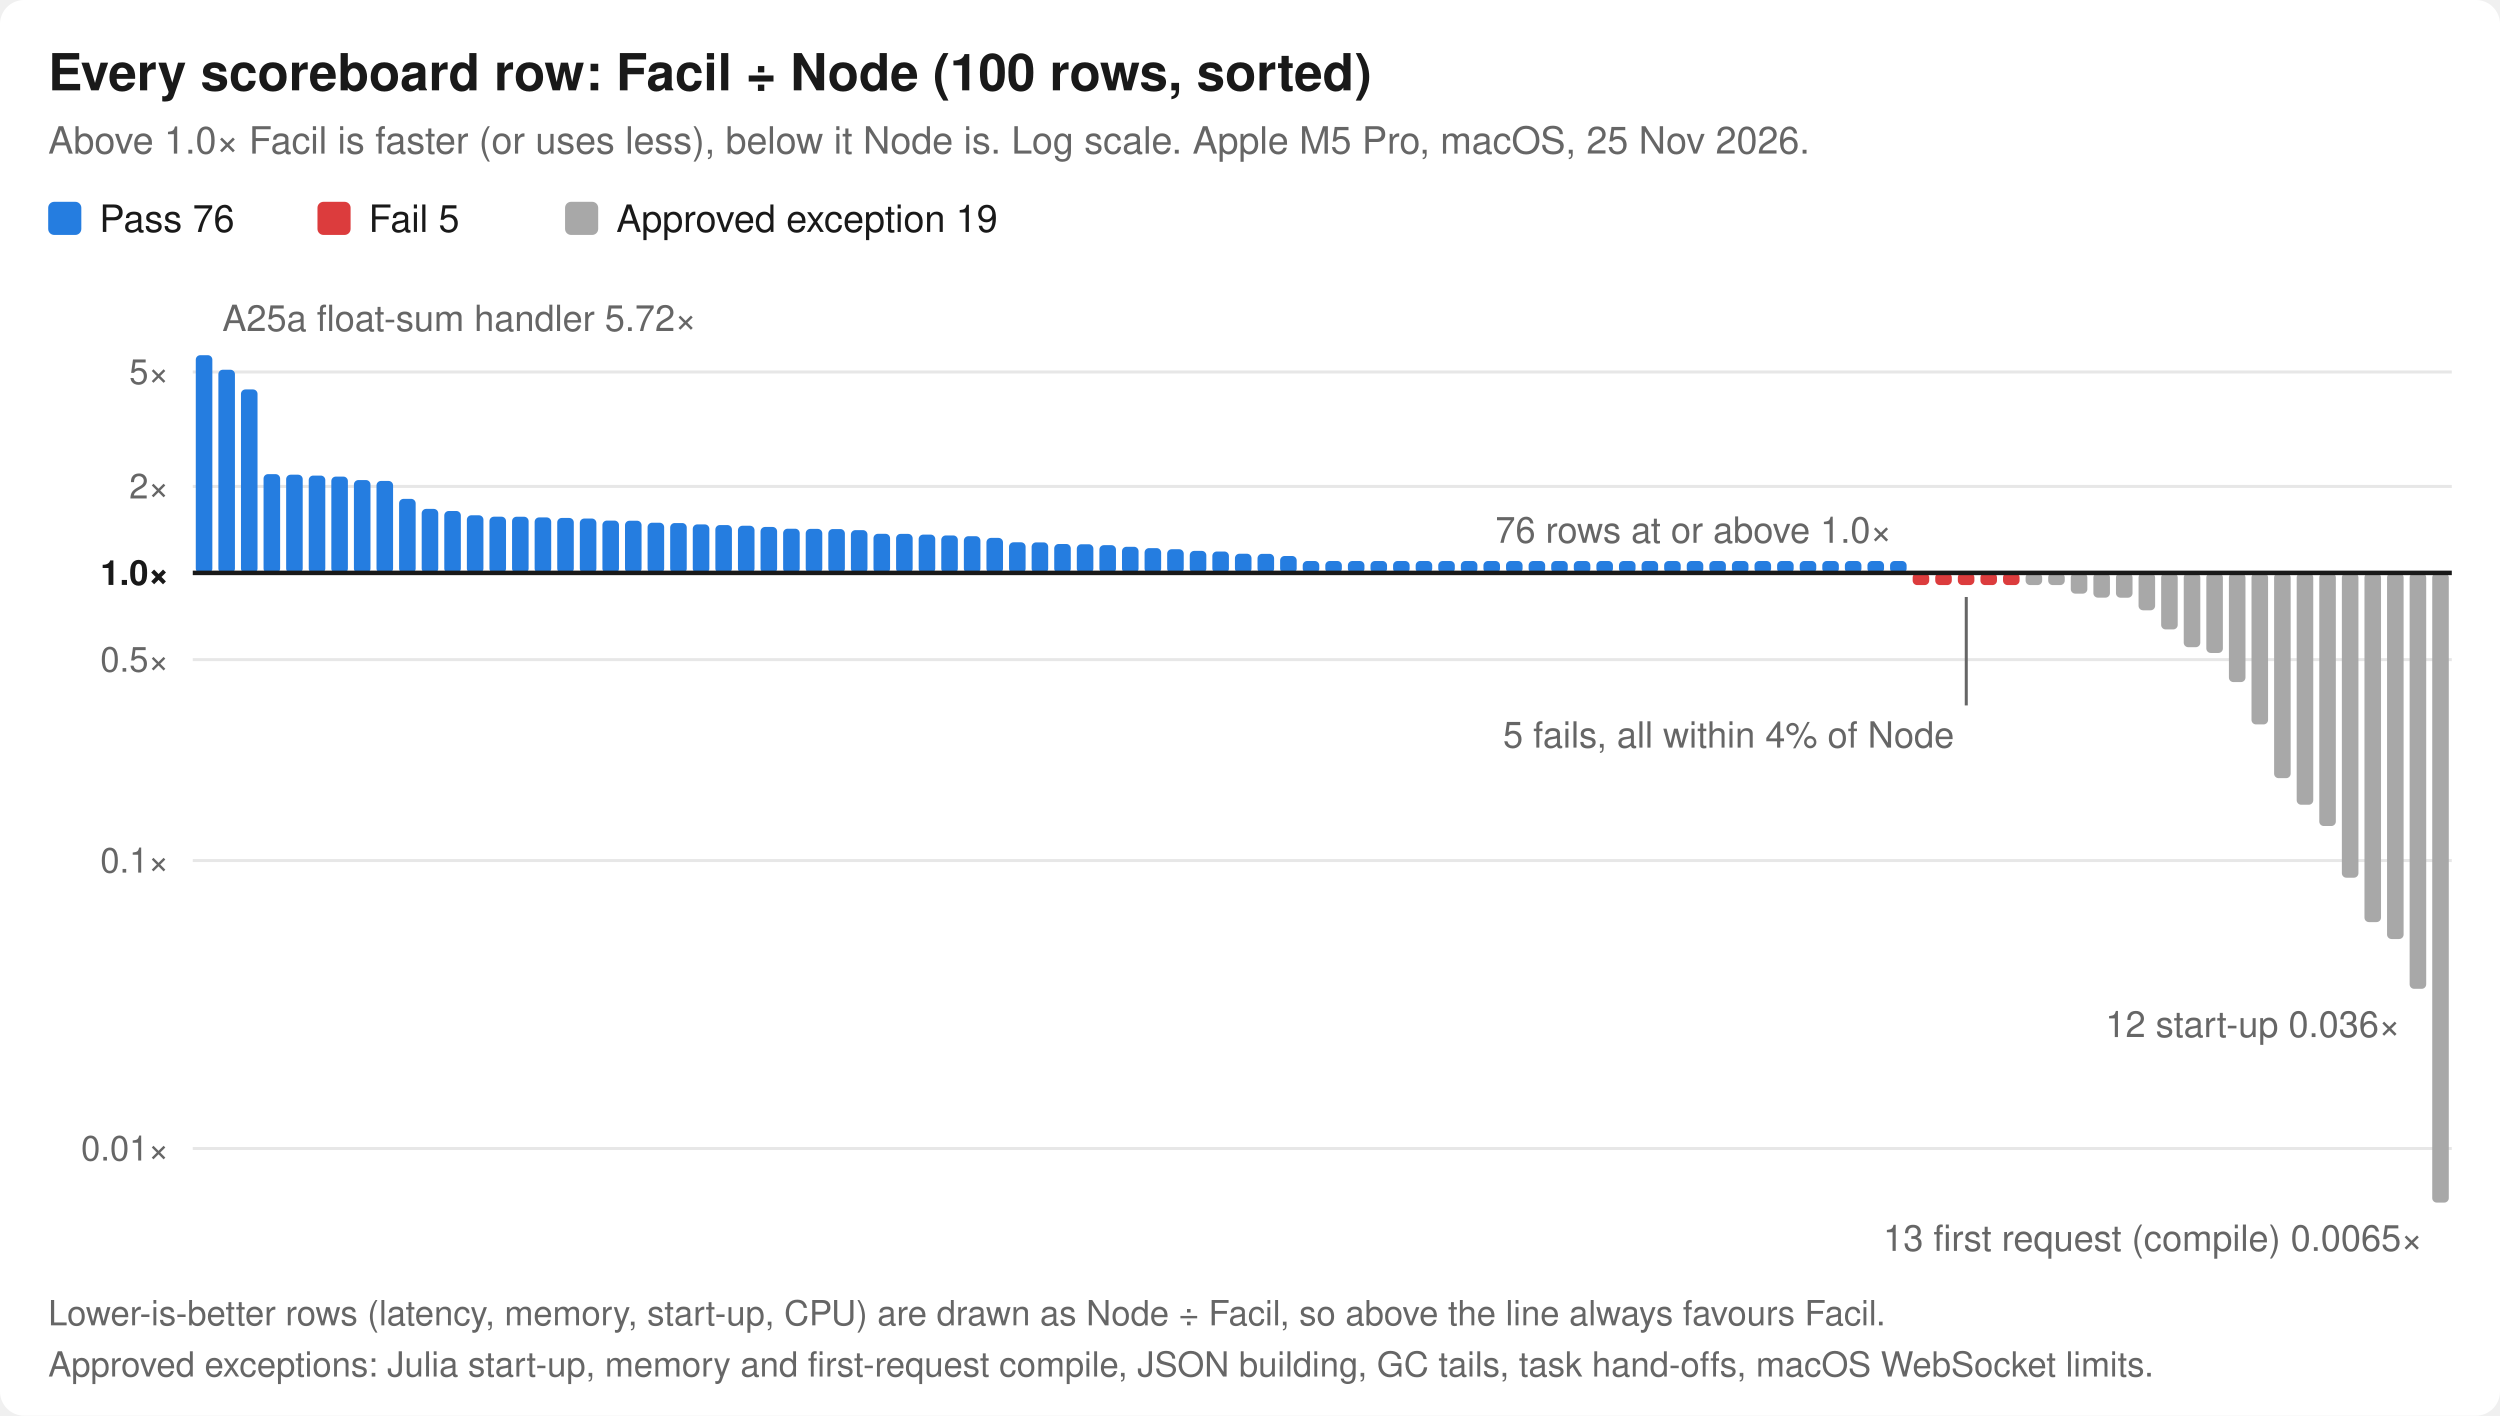
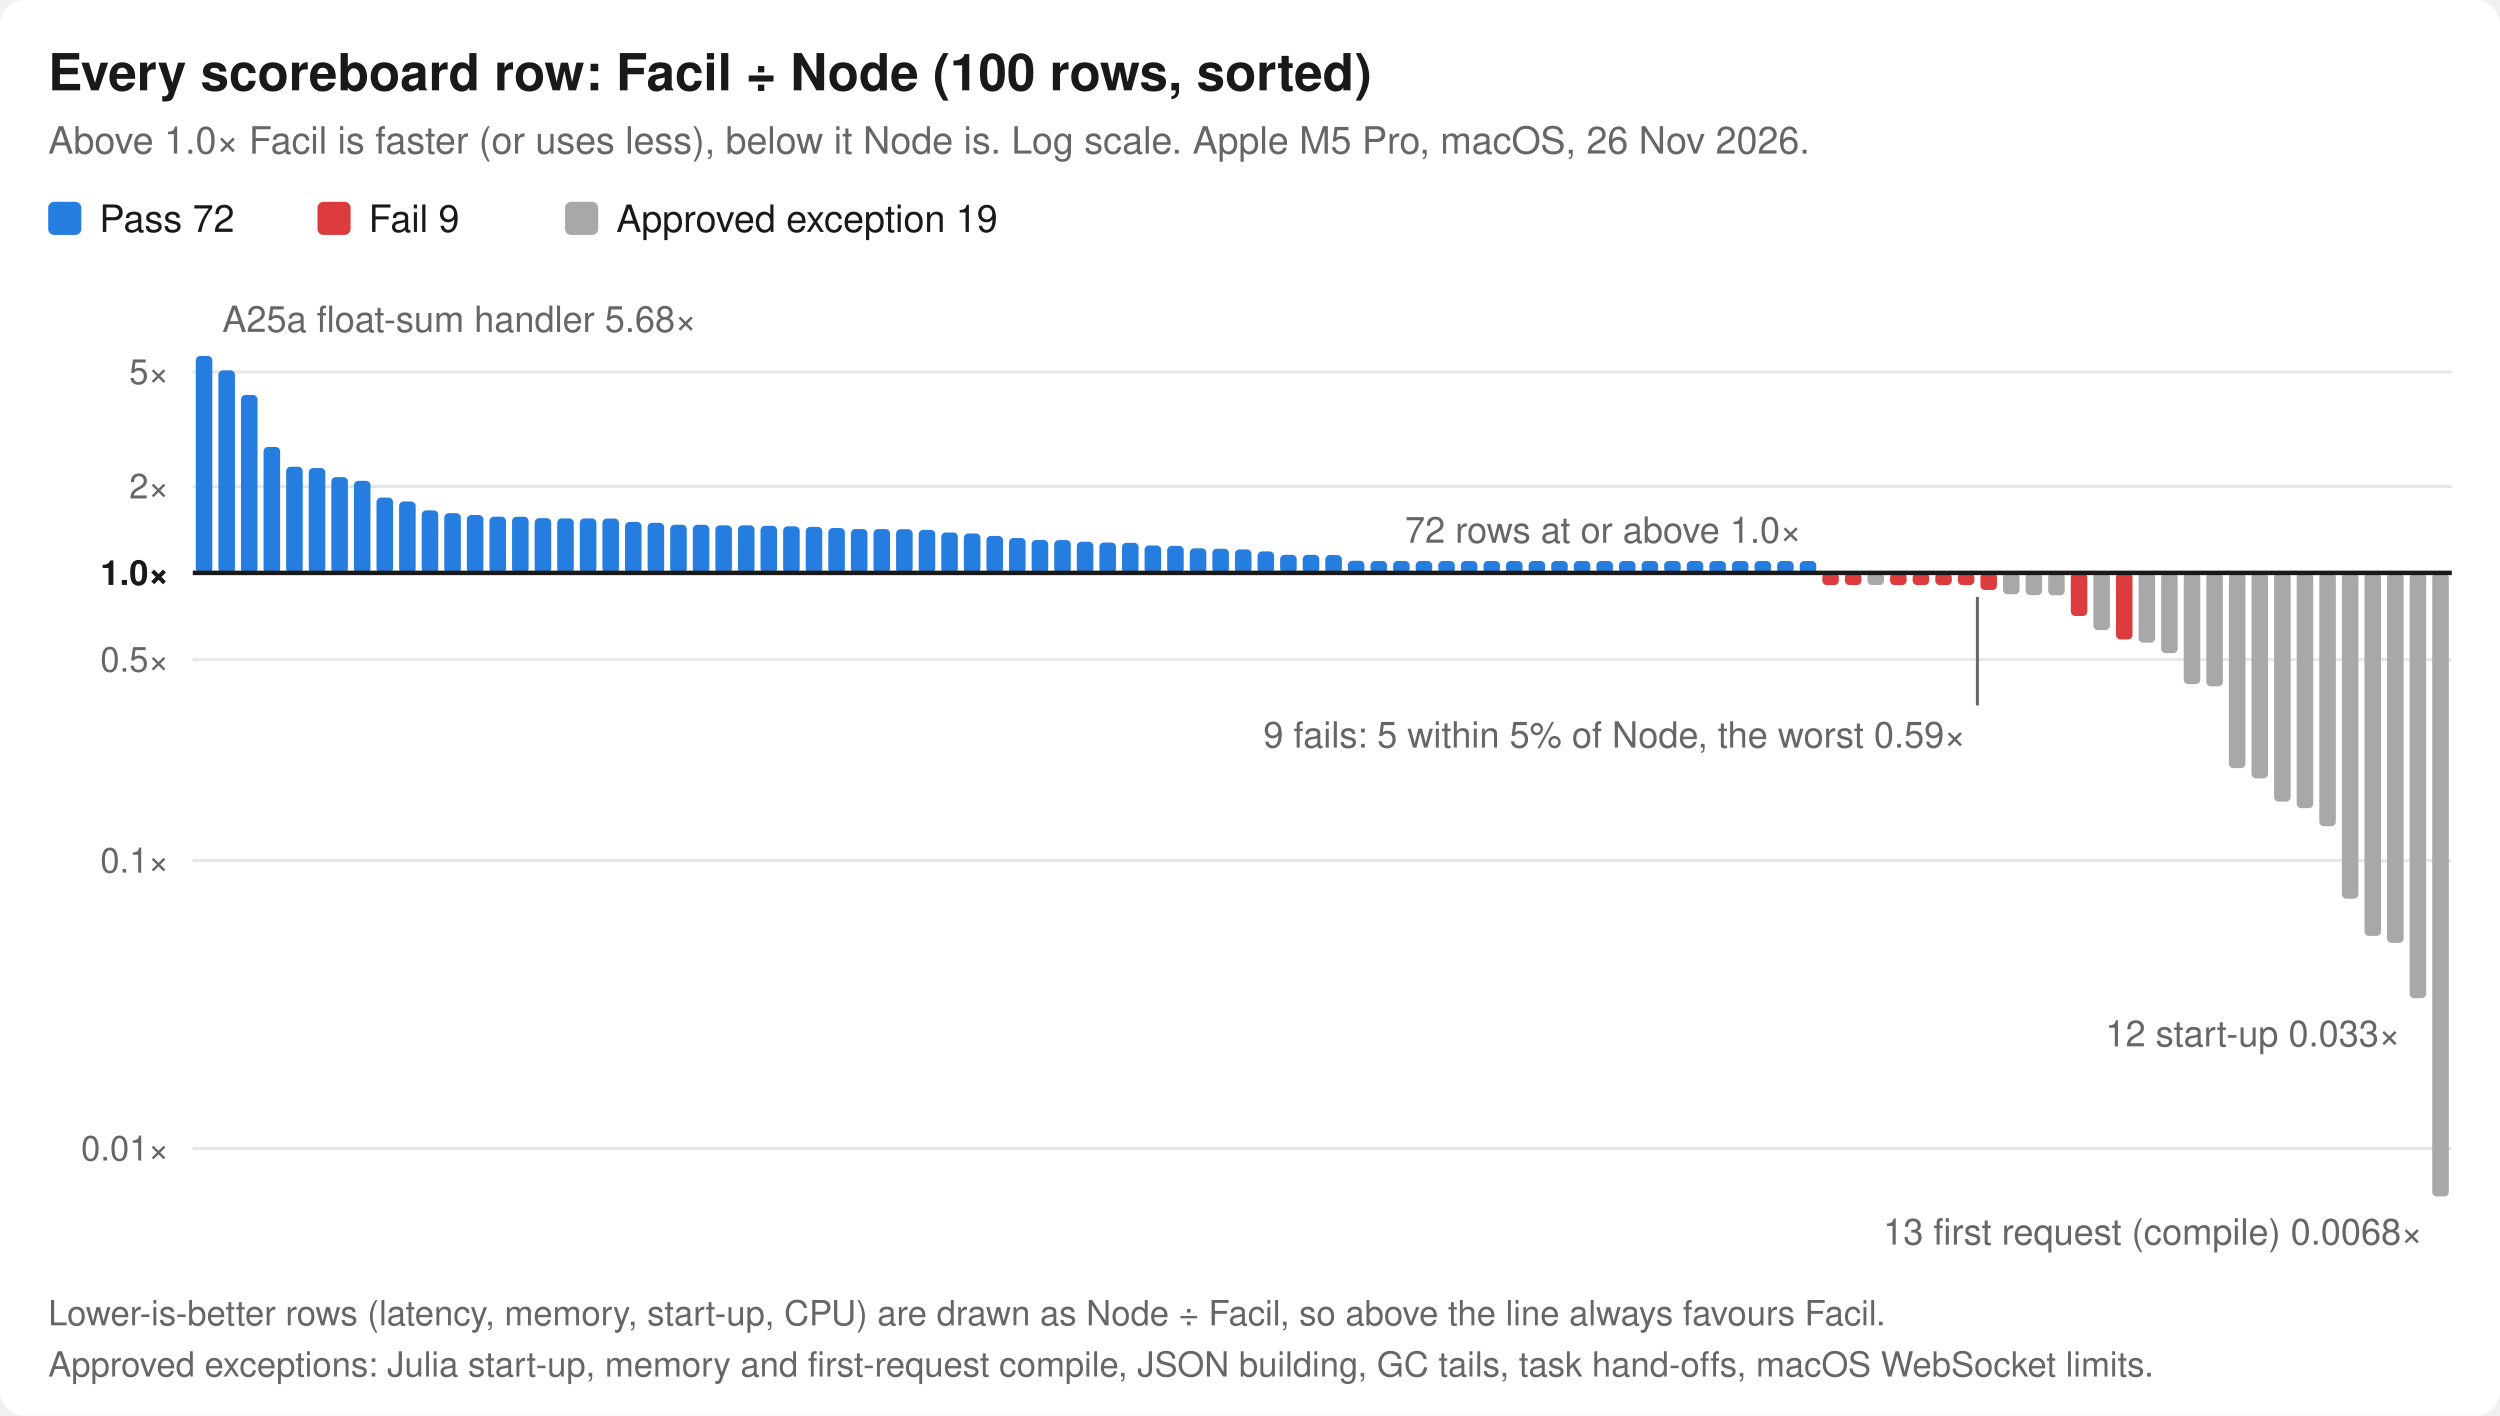
<svg xmlns="http://www.w3.org/2000/svg" width="830" height="470" viewBox="0 0 830 470" role="img" aria-labelledby="t d" font-family="system-ui, -apple-system, Segoe UI, Helvetica, Arial, sans-serif">
  <rect width="830" height="470" rx="8" fill="#ffffff" />
  <text x="16" y="30" font-size="17" font-weight="600" fill="#191919">Every scoreboard row: Facil ÷ Node (100 rows, sorted)</text>
-   <text x="16" y="51" font-size="12.5" fill="#666666">Above 1.0× Facil is faster (or uses less), below it Node is. Log scale. Apple M5 Pro, macOS, 25 Nov 2026.</text>
+   <text x="16" y="51" font-size="12.5" fill="#666666">Above 1.0× Facil is faster (or uses less), below it Node is. Log scale. Apple M5 Pro, macOS, 26 Nov 2026.</text>
  <rect x="16" y="67" width="11" height="11" rx="2" fill="#257de0" />
-   <text x="33" y="77" font-size="12.5" fill="#191919">Pass 76</text>
+   <text x="33" y="77" font-size="12.5" fill="#191919">Pass 72</text>
  <rect x="105.4" y="67" width="11" height="11" rx="2" fill="#dc3c3d" />
-   <text x="122.4" y="77" font-size="12.5" fill="#191919">Fail 5</text>
+   <text x="122.4" y="77" font-size="12.5" fill="#191919">Fail 9</text>
  <rect x="187.6" y="67" width="11" height="11" rx="2" fill="#a8a8a8" />
  <text x="204.6" y="77" font-size="12.5" fill="#191919">Approved exception 19</text>
  <line x1="64" y1="381.3" x2="814" y2="381.3" stroke="#e7e7e7" stroke-width="1" />
  <text x="56" y="385.3" font-size="11.5" text-anchor="end" fill="#666666">0.01×</text>
  <line x1="64" y1="285.7" x2="814" y2="285.7" stroke="#e7e7e7" stroke-width="1" />
  <text x="56" y="289.7" font-size="11.5" text-anchor="end" fill="#666666">0.1×</text>
  <line x1="64" y1="219.0" x2="814" y2="219.0" stroke="#e7e7e7" stroke-width="1" />
  <text x="56" y="223.0" font-size="11.5" text-anchor="end" fill="#666666">0.5×</text>
  <line x1="64" y1="161.5" x2="814" y2="161.5" stroke="#e7e7e7" stroke-width="1" />
  <text x="56" y="165.5" font-size="11.5" text-anchor="end" fill="#666666">2×</text>
  <line x1="64" y1="123.5" x2="814" y2="123.5" stroke="#e7e7e7" stroke-width="1" />
  <text x="56" y="127.5" font-size="11.5" text-anchor="end" fill="#666666">5×</text>
  <g>
-     <rect x="65.00" y="117.92" width="5.50" height="72.33" rx="1.5" fill="#257de0" />
-   </g>
-   <g>
-     <rect x="72.50" y="122.75" width="5.50" height="67.50" rx="1.5" fill="#257de0" />
-   </g>
-   <g>
-     <rect x="80.00" y="129.29" width="5.50" height="60.96" rx="1.5" fill="#257de0" />
-   </g>
-   <g>
-     <rect x="87.50" y="157.41" width="5.50" height="32.83" rx="1.5" fill="#257de0" />
-   </g>
-   <g>
-     <rect x="95.00" y="157.60" width="5.50" height="32.65" rx="1.5" fill="#257de0" />
-   </g>
-   <g>
-     <rect x="102.50" y="157.89" width="5.50" height="32.36" rx="1.5" fill="#257de0" />
-   </g>
-   <g>
-     <rect x="110.00" y="158.23" width="5.50" height="32.02" rx="1.5" fill="#257de0" />
-   </g>
-   <g>
-     <rect x="117.50" y="159.38" width="5.50" height="30.87" rx="1.5" fill="#257de0" />
-   </g>
-   <g>
-     <rect x="125.00" y="159.67" width="5.50" height="30.57" rx="1.5" fill="#257de0" />
-   </g>
-   <g>
-     <rect x="132.50" y="165.62" width="5.50" height="24.63" rx="1.5" fill="#257de0" />
-   </g>
-   <g>
-     <rect x="140.00" y="168.95" width="5.50" height="21.29" rx="1.5" fill="#257de0" />
-   </g>
-   <g>
-     <rect x="147.50" y="169.65" width="5.50" height="20.59" rx="1.5" fill="#257de0" />
-   </g>
-   <g>
-     <rect x="155.00" y="171.07" width="5.50" height="19.18" rx="1.5" fill="#257de0" />
+     <rect x="65.00" y="118.18" width="5.50" height="72.07" rx="1.5" fill="#257de0" />
+   </g>
+   <g>
+     <rect x="72.50" y="122.96" width="5.50" height="67.29" rx="1.5" fill="#257de0" />
+   </g>
+   <g>
+     <rect x="80.00" y="131.12" width="5.50" height="59.12" rx="1.5" fill="#257de0" />
+   </g>
+   <g>
+     <rect x="87.50" y="148.38" width="5.50" height="41.87" rx="1.5" fill="#257de0" />
+   </g>
+   <g>
+     <rect x="95.00" y="154.95" width="5.50" height="35.30" rx="1.5" fill="#257de0" />
+   </g>
+   <g>
+     <rect x="102.50" y="155.38" width="5.50" height="34.87" rx="1.5" fill="#257de0" />
+   </g>
+   <g>
+     <rect x="110.00" y="158.40" width="5.50" height="31.84" rx="1.5" fill="#257de0" />
+   </g>
+   <g>
+     <rect x="117.50" y="159.63" width="5.50" height="30.61" rx="1.5" fill="#257de0" />
+   </g>
+   <g>
+     <rect x="125.00" y="165.20" width="5.50" height="25.04" rx="1.5" fill="#257de0" />
+   </g>
+   <g>
+     <rect x="132.50" y="166.49" width="5.50" height="23.75" rx="1.5" fill="#257de0" />
+   </g>
+   <g>
+     <rect x="140.00" y="169.45" width="5.50" height="20.80" rx="1.5" fill="#257de0" />
+   </g>
+   <g>
+     <rect x="147.50" y="170.37" width="5.50" height="19.88" rx="1.5" fill="#257de0" />
+   </g>
+   <g>
+     <rect x="155.00" y="170.99" width="5.50" height="19.26" rx="1.5" fill="#257de0" />
  </g>
  <g>
    <rect x="162.50" y="171.54" width="5.50" height="18.71" rx="1.5" fill="#257de0" />
  </g>
  <g>
    <rect x="170.00" y="171.56" width="5.50" height="18.68" rx="1.5" fill="#257de0" />
  </g>
  <g>
-     <rect x="177.50" y="171.78" width="5.50" height="18.47" rx="1.5" fill="#257de0" />
-   </g>
-   <g>
-     <rect x="185.00" y="171.96" width="5.50" height="18.28" rx="1.5" fill="#257de0" />
-   </g>
-   <g>
-     <rect x="192.50" y="172.15" width="5.50" height="18.10" rx="1.5" fill="#257de0" />
-   </g>
-   <g>
-     <rect x="200.00" y="172.83" width="5.50" height="17.42" rx="1.5" fill="#257de0" />
-   </g>
-   <g>
-     <rect x="207.50" y="172.88" width="5.50" height="17.37" rx="1.5" fill="#257de0" />
-   </g>
-   <g>
-     <rect x="215.00" y="173.54" width="5.50" height="16.71" rx="1.5" fill="#257de0" />
-   </g>
-   <g>
-     <rect x="222.50" y="173.65" width="5.50" height="16.60" rx="1.5" fill="#257de0" />
-   </g>
-   <g>
-     <rect x="230.00" y="174.10" width="5.50" height="16.15" rx="1.5" fill="#257de0" />
-   </g>
-   <g>
-     <rect x="237.50" y="174.32" width="5.50" height="15.92" rx="1.5" fill="#257de0" />
-   </g>
-   <g>
-     <rect x="245.00" y="174.55" width="5.50" height="15.70" rx="1.5" fill="#257de0" />
-   </g>
-   <g>
-     <rect x="252.50" y="174.95" width="5.50" height="15.30" rx="1.5" fill="#257de0" />
-   </g>
-   <g>
-     <rect x="260.00" y="175.53" width="5.50" height="14.72" rx="1.5" fill="#257de0" />
-   </g>
-   <g>
-     <rect x="267.50" y="175.59" width="5.50" height="14.66" rx="1.5" fill="#257de0" />
-   </g>
-   <g>
-     <rect x="275.00" y="175.64" width="5.50" height="14.60" rx="1.5" fill="#257de0" />
-   </g>
-   <g>
-     <rect x="282.50" y="176.00" width="5.50" height="14.25" rx="1.5" fill="#257de0" />
-   </g>
-   <g>
-     <rect x="290.00" y="177.22" width="5.50" height="13.03" rx="1.5" fill="#257de0" />
-   </g>
-   <g>
-     <rect x="297.50" y="177.25" width="5.50" height="13.00" rx="1.5" fill="#257de0" />
-   </g>
-   <g>
-     <rect x="305.00" y="177.49" width="5.50" height="12.75" rx="1.5" fill="#257de0" />
-   </g>
-   <g>
-     <rect x="312.50" y="177.77" width="5.50" height="12.48" rx="1.5" fill="#257de0" />
-   </g>
-   <g>
-     <rect x="320.00" y="178.02" width="5.50" height="12.23" rx="1.5" fill="#257de0" />
-   </g>
-   <g>
-     <rect x="327.50" y="178.58" width="5.50" height="11.67" rx="1.5" fill="#257de0" />
-   </g>
-   <g>
-     <rect x="335.00" y="180.04" width="5.50" height="10.21" rx="1.5" fill="#257de0" />
-   </g>
-   <g>
-     <rect x="342.50" y="180.07" width="5.50" height="10.17" rx="1.5" fill="#257de0" />
-   </g>
-   <g>
-     <rect x="350.00" y="180.60" width="5.50" height="9.65" rx="1.5" fill="#257de0" />
-   </g>
-   <g>
-     <rect x="357.50" y="180.69" width="5.50" height="9.55" rx="1.5" fill="#257de0" />
-   </g>
-   <g>
-     <rect x="365.00" y="180.99" width="5.50" height="9.26" rx="1.5" fill="#257de0" />
-   </g>
-   <g>
-     <rect x="372.50" y="181.53" width="5.50" height="8.72" rx="1.5" fill="#257de0" />
-   </g>
-   <g>
-     <rect x="380.00" y="181.97" width="5.50" height="8.28" rx="1.5" fill="#257de0" />
-   </g>
-   <g>
-     <rect x="387.50" y="182.34" width="5.50" height="7.91" rx="1.5" fill="#257de0" />
-   </g>
-   <g>
-     <rect x="395.00" y="182.89" width="5.50" height="7.35" rx="1.5" fill="#257de0" />
-   </g>
-   <g>
-     <rect x="402.50" y="183.10" width="5.50" height="7.15" rx="1.5" fill="#257de0" />
-   </g>
-   <g>
-     <rect x="410.00" y="183.84" width="5.50" height="6.41" rx="1.5" fill="#257de0" />
-   </g>
-   <g>
-     <rect x="417.50" y="183.88" width="5.50" height="6.37" rx="1.5" fill="#257de0" />
-   </g>
-   <g>
-     <rect x="425.00" y="184.59" width="5.50" height="5.65" rx="1.5" fill="#257de0" />
-   </g>
-   <g>
-     <rect x="432.50" y="186.25" width="5.50" height="4.00" rx="1.5" fill="#257de0" />
-   </g>
-   <g>
-     <rect x="440.00" y="186.25" width="5.50" height="4.00" rx="1.5" fill="#257de0" />
-   </g>
-   <g>
-     <rect x="447.50" y="186.25" width="5.50" height="4.00" rx="1.5" fill="#257de0" />
+     <rect x="177.50" y="172.02" width="5.50" height="18.23" rx="1.5" fill="#257de0" />
+   </g>
+   <g>
+     <rect x="185.00" y="172.10" width="5.50" height="18.15" rx="1.5" fill="#257de0" />
+   </g>
+   <g>
+     <rect x="192.50" y="172.10" width="5.50" height="18.15" rx="1.5" fill="#257de0" />
+   </g>
+   <g>
+     <rect x="200.00" y="172.15" width="5.50" height="18.10" rx="1.5" fill="#257de0" />
+   </g>
+   <g>
+     <rect x="207.50" y="173.29" width="5.50" height="16.96" rx="1.5" fill="#257de0" />
+   </g>
+   <g>
+     <rect x="215.00" y="173.57" width="5.50" height="16.68" rx="1.5" fill="#257de0" />
+   </g>
+   <g>
+     <rect x="222.50" y="174.21" width="5.50" height="16.04" rx="1.5" fill="#257de0" />
+   </g>
+   <g>
+     <rect x="230.00" y="174.24" width="5.50" height="16.01" rx="1.5" fill="#257de0" />
+   </g>
+   <g>
+     <rect x="237.50" y="174.41" width="5.50" height="15.84" rx="1.5" fill="#257de0" />
+   </g>
+   <g>
+     <rect x="245.00" y="174.41" width="5.50" height="15.84" rx="1.5" fill="#257de0" />
+   </g>
+   <g>
+     <rect x="252.50" y="174.58" width="5.50" height="15.67" rx="1.5" fill="#257de0" />
+   </g>
+   <g>
+     <rect x="260.00" y="174.75" width="5.50" height="15.50" rx="1.5" fill="#257de0" />
+   </g>
+   <g>
+     <rect x="267.50" y="174.92" width="5.50" height="15.33" rx="1.5" fill="#257de0" />
+   </g>
+   <g>
+     <rect x="275.00" y="175.30" width="5.50" height="14.95" rx="1.5" fill="#257de0" />
+   </g>
+   <g>
+     <rect x="282.50" y="175.64" width="5.50" height="14.60" rx="1.5" fill="#257de0" />
+   </g>
+   <g>
+     <rect x="290.00" y="175.64" width="5.50" height="14.60" rx="1.5" fill="#257de0" />
+   </g>
+   <g>
+     <rect x="297.50" y="175.70" width="5.50" height="14.54" rx="1.5" fill="#257de0" />
+   </g>
+   <g>
+     <rect x="305.00" y="175.91" width="5.50" height="14.34" rx="1.5" fill="#257de0" />
+   </g>
+   <g>
+     <rect x="312.50" y="176.77" width="5.50" height="13.48" rx="1.5" fill="#257de0" />
+   </g>
+   <g>
+     <rect x="320.00" y="177.10" width="5.50" height="13.15" rx="1.5" fill="#257de0" />
+   </g>
+   <g>
+     <rect x="327.50" y="177.92" width="5.50" height="12.32" rx="1.5" fill="#257de0" />
+   </g>
+   <g>
+     <rect x="335.00" y="178.61" width="5.50" height="11.64" rx="1.5" fill="#257de0" />
+   </g>
+   <g>
+     <rect x="342.50" y="179.27" width="5.50" height="10.98" rx="1.5" fill="#257de0" />
+   </g>
+   <g>
+     <rect x="350.00" y="179.30" width="5.50" height="10.95" rx="1.5" fill="#257de0" />
+   </g>
+   <g>
+     <rect x="357.50" y="179.85" width="5.50" height="10.40" rx="1.5" fill="#257de0" />
+   </g>
+   <g>
+     <rect x="365.00" y="180.11" width="5.50" height="10.14" rx="1.5" fill="#257de0" />
+   </g>
+   <g>
+     <rect x="372.50" y="180.20" width="5.50" height="10.04" rx="1.5" fill="#257de0" />
+   </g>
+   <g>
+     <rect x="380.00" y="181.09" width="5.50" height="9.16" rx="1.5" fill="#257de0" />
+   </g>
+   <g>
+     <rect x="387.50" y="181.22" width="5.50" height="9.02" rx="1.5" fill="#257de0" />
+   </g>
+   <g>
+     <rect x="395.00" y="182.03" width="5.50" height="8.21" rx="1.5" fill="#257de0" />
+   </g>
+   <g>
+     <rect x="402.50" y="182.17" width="5.50" height="8.08" rx="1.5" fill="#257de0" />
+   </g>
+   <g>
+     <rect x="410.00" y="182.41" width="5.50" height="7.84" rx="1.5" fill="#257de0" />
+   </g>
+   <g>
+     <rect x="417.50" y="183.07" width="5.50" height="7.18" rx="1.5" fill="#257de0" />
+   </g>
+   <g>
+     <rect x="425.00" y="184.20" width="5.50" height="6.05" rx="1.5" fill="#257de0" />
+   </g>
+   <g>
+     <rect x="432.50" y="184.20" width="5.50" height="6.05" rx="1.5" fill="#257de0" />
+   </g>
+   <g>
+     <rect x="440.00" y="184.27" width="5.50" height="5.98" rx="1.5" fill="#257de0" />
+   </g>
+   <g>
+     <rect x="447.50" y="186.18" width="5.50" height="4.07" rx="1.5" fill="#257de0" />
  </g>
  <g>
    <rect x="455.00" y="186.25" width="5.50" height="4.00" rx="1.5" fill="#257de0" />
  </g>
  <g>
    <rect x="462.50" y="186.25" width="5.50" height="4.00" rx="1.5" fill="#257de0" />
  </g>
  <g>
    <rect x="470.00" y="186.25" width="5.50" height="4.00" rx="1.5" fill="#257de0" />
  </g>
  <g>
    <rect x="477.50" y="186.25" width="5.50" height="4.00" rx="1.5" fill="#257de0" />
  </g>
  <g>
    <rect x="485.00" y="186.25" width="5.50" height="4.00" rx="1.5" fill="#257de0" />
  </g>
  <g>
    <rect x="492.50" y="186.25" width="5.50" height="4.00" rx="1.5" fill="#257de0" />
  </g>
  <g>
    <rect x="500.00" y="186.25" width="5.50" height="4.00" rx="1.5" fill="#257de0" />
  </g>
  <g>
    <rect x="507.50" y="186.25" width="5.50" height="4.00" rx="1.5" fill="#257de0" />
  </g>
  <g>
    <rect x="515.00" y="186.25" width="5.50" height="4.00" rx="1.5" fill="#257de0" />
  </g>
  <g>
    <rect x="522.50" y="186.25" width="5.50" height="4.00" rx="1.5" fill="#257de0" />
  </g>
  <g>
    <rect x="530.00" y="186.25" width="5.50" height="4.00" rx="1.5" fill="#257de0" />
  </g>
  <g>
    <rect x="537.50" y="186.25" width="5.50" height="4.00" rx="1.5" fill="#257de0" />
  </g>
  <g>
    <rect x="545.00" y="186.25" width="5.50" height="4.00" rx="1.5" fill="#257de0" />
  </g>
  <g>
    <rect x="552.50" y="186.25" width="5.50" height="4.00" rx="1.5" fill="#257de0" />
  </g>
  <g>
    <rect x="560.00" y="186.25" width="5.50" height="4.00" rx="1.5" fill="#257de0" />
  </g>
  <g>
    <rect x="567.50" y="186.25" width="5.50" height="4.00" rx="1.5" fill="#257de0" />
  </g>
  <g>
    <rect x="575.00" y="186.25" width="5.50" height="4.00" rx="1.5" fill="#257de0" />
  </g>
  <g>
    <rect x="582.50" y="186.25" width="5.50" height="4.00" rx="1.5" fill="#257de0" />
  </g>
  <g>
    <rect x="590.00" y="186.25" width="5.50" height="4.00" rx="1.5" fill="#257de0" />
  </g>
  <g>
    <rect x="597.50" y="186.25" width="5.50" height="4.00" rx="1.5" fill="#257de0" />
  </g>
  <g>
-     <rect x="605.00" y="186.25" width="5.50" height="4.00" rx="1.5" fill="#257de0" />
-   </g>
-   <g>
-     <rect x="612.50" y="186.25" width="5.50" height="4.00" rx="1.5" fill="#257de0" />
-   </g>
-   <g>
-     <rect x="620.00" y="186.25" width="5.50" height="4.00" rx="1.5" fill="#257de0" />
-   </g>
-   <g>
-     <rect x="627.50" y="186.25" width="5.50" height="4.00" rx="1.5" fill="#257de0" />
+     <rect x="605.00" y="190.25" width="5.50" height="4.00" rx="1.5" fill="#dc3c3d" />
+   </g>
+   <g>
+     <rect x="612.50" y="190.25" width="5.50" height="4.00" rx="1.5" fill="#dc3c3d" />
+   </g>
+   <g>
+     <rect x="620.00" y="190.25" width="5.50" height="4.00" rx="1.5" fill="#a8a8a8" />
+   </g>
+   <g>
+     <rect x="627.50" y="190.25" width="5.50" height="4.00" rx="1.5" fill="#dc3c3d" />
  </g>
  <g>
    <rect x="635.00" y="190.25" width="5.50" height="4.00" rx="1.5" fill="#dc3c3d" />
  </g>
  <g>
    <rect x="642.50" y="190.25" width="5.50" height="4.00" rx="1.5" fill="#dc3c3d" />
  </g>
  <g>
    <rect x="650.00" y="190.25" width="5.50" height="4.00" rx="1.5" fill="#dc3c3d" />
  </g>
  <g>
-     <rect x="657.50" y="190.25" width="5.50" height="4.00" rx="1.5" fill="#dc3c3d" />
-   </g>
-   <g>
-     <rect x="665.00" y="190.25" width="5.50" height="4.00" rx="1.5" fill="#dc3c3d" />
-   </g>
-   <g>
-     <rect x="672.50" y="190.25" width="5.50" height="4.00" rx="1.5" fill="#a8a8a8" />
-   </g>
-   <g>
-     <rect x="680.00" y="190.25" width="5.50" height="4.00" rx="1.5" fill="#a8a8a8" />
-   </g>
-   <g>
-     <rect x="687.50" y="190.25" width="5.50" height="6.84" rx="1.5" fill="#a8a8a8" />
-   </g>
-   <g>
-     <rect x="695.00" y="190.25" width="5.50" height="8.17" rx="1.5" fill="#a8a8a8" />
-   </g>
-   <g>
-     <rect x="702.50" y="190.25" width="5.50" height="8.19" rx="1.5" fill="#a8a8a8" />
-   </g>
-   <g>
-     <rect x="710.00" y="190.25" width="5.50" height="12.37" rx="1.5" fill="#a8a8a8" />
-   </g>
-   <g>
-     <rect x="717.50" y="190.25" width="5.50" height="18.72" rx="1.5" fill="#a8a8a8" />
-   </g>
-   <g>
-     <rect x="725.00" y="190.25" width="5.50" height="24.62" rx="1.5" fill="#a8a8a8" />
-   </g>
-   <g>
-     <rect x="732.50" y="190.25" width="5.50" height="26.54" rx="1.5" fill="#a8a8a8" />
-   </g>
-   <g>
-     <rect x="740.00" y="190.25" width="5.50" height="36.20" rx="1.5" fill="#a8a8a8" />
-   </g>
-   <g>
-     <rect x="747.50" y="190.25" width="5.50" height="50.26" rx="1.5" fill="#a8a8a8" />
-   </g>
-   <g>
-     <rect x="755.00" y="190.25" width="5.50" height="68.10" rx="1.5" fill="#a8a8a8" />
-   </g>
-   <g>
-     <rect x="762.50" y="190.25" width="5.50" height="76.93" rx="1.5" fill="#a8a8a8" />
-   </g>
-   <g>
-     <rect x="770.00" y="190.25" width="5.50" height="83.99" rx="1.5" fill="#a8a8a8" />
-   </g>
-   <g>
-     <rect x="777.50" y="190.25" width="5.50" height="101.15" rx="1.5" fill="#a8a8a8" />
-   </g>
-   <g>
-     <rect x="785.00" y="190.25" width="5.50" height="115.89" rx="1.5" fill="#a8a8a8" />
-   </g>
-   <g>
-     <rect x="792.50" y="190.25" width="5.50" height="121.51" rx="1.5" fill="#a8a8a8" />
-   </g>
-   <g>
-     <rect x="800.00" y="190.25" width="5.50" height="138.04" rx="1.5" fill="#a8a8a8" />
-   </g>
-   <g>
-     <rect x="807.50" y="190.25" width="5.50" height="209.01" rx="1.5" fill="#a8a8a8" />
+     <rect x="657.50" y="190.25" width="5.50" height="5.63" rx="1.5" fill="#dc3c3d" />
+   </g>
+   <g>
+     <rect x="665.00" y="190.25" width="5.50" height="7.05" rx="1.5" fill="#a8a8a8" />
+   </g>
+   <g>
+     <rect x="672.50" y="190.25" width="5.50" height="7.33" rx="1.5" fill="#a8a8a8" />
+   </g>
+   <g>
+     <rect x="680.00" y="190.25" width="5.50" height="7.41" rx="1.5" fill="#a8a8a8" />
+   </g>
+   <g>
+     <rect x="687.50" y="190.25" width="5.50" height="14.26" rx="1.5" fill="#dc3c3d" />
+   </g>
+   <g>
+     <rect x="695.00" y="190.25" width="5.50" height="18.95" rx="1.5" fill="#a8a8a8" />
+   </g>
+   <g>
+     <rect x="702.50" y="190.25" width="5.50" height="22.05" rx="1.5" fill="#dc3c3d" />
+   </g>
+   <g>
+     <rect x="710.00" y="190.25" width="5.50" height="23.12" rx="1.5" fill="#a8a8a8" />
+   </g>
+   <g>
+     <rect x="717.50" y="190.25" width="5.50" height="26.58" rx="1.5" fill="#a8a8a8" />
+   </g>
+   <g>
+     <rect x="725.00" y="190.25" width="5.50" height="36.88" rx="1.5" fill="#a8a8a8" />
+   </g>
+   <g>
+     <rect x="732.50" y="190.25" width="5.50" height="37.61" rx="1.5" fill="#a8a8a8" />
+   </g>
+   <g>
+     <rect x="740.00" y="190.25" width="5.50" height="64.77" rx="1.5" fill="#a8a8a8" />
+   </g>
+   <g>
+     <rect x="747.50" y="190.25" width="5.50" height="68.17" rx="1.5" fill="#a8a8a8" />
+   </g>
+   <g>
+     <rect x="755.00" y="190.25" width="5.50" height="75.88" rx="1.5" fill="#a8a8a8" />
+   </g>
+   <g>
+     <rect x="762.50" y="190.25" width="5.50" height="78.08" rx="1.5" fill="#a8a8a8" />
+   </g>
+   <g>
+     <rect x="770.00" y="190.25" width="5.50" height="84.05" rx="1.5" fill="#a8a8a8" />
+   </g>
+   <g>
+     <rect x="777.50" y="190.25" width="5.50" height="108.10" rx="1.5" fill="#a8a8a8" />
+   </g>
+   <g>
+     <rect x="785.00" y="190.25" width="5.50" height="120.48" rx="1.5" fill="#a8a8a8" />
+   </g>
+   <g>
+     <rect x="792.50" y="190.25" width="5.50" height="122.81" rx="1.5" fill="#a8a8a8" />
+   </g>
+   <g>
+     <rect x="800.00" y="190.25" width="5.50" height="141.16" rx="1.5" fill="#a8a8a8" />
+   </g>
+   <g>
+     <rect x="807.50" y="190.25" width="5.50" height="206.96" rx="1.5" fill="#a8a8a8" />
  </g>
  <line x1="64" y1="190.2" x2="814" y2="190.2" stroke="#191919" stroke-width="1.5" />
  <text x="56" y="194.2" font-size="11.5" font-weight="600" text-anchor="end" fill="#191919">1.0×</text>
-   <text x="73.8" y="109.9" font-size="12" text-anchor="start" fill="#666666">A25a float-sum handler 5.72×</text>
-   <text x="804.2" y="415.3" font-size="12" text-anchor="end" fill="#666666">13 first request (compile) 0.0065×</text>
-   <text x="796.8" y="344.3" font-size="12" text-anchor="end" fill="#666666">12 start-up 0.036×</text>
-   <text x="628.0" y="180.2" font-size="12" text-anchor="end" fill="#666666">76 rows at or above 1.0×</text>
-   <line x1="652.8" y1="198.2" x2="652.8" y2="234.2" stroke="#666666" stroke-width="1" />
-   <text x="648.8" y="248.2" font-size="12" text-anchor="end" fill="#666666">5 fails, all within 4% of Node</text>
+   <text x="73.8" y="110.2" font-size="12" text-anchor="start" fill="#666666">A25a float-sum handler 5.68×</text>
+   <text x="804.2" y="413.2" font-size="12" text-anchor="end" fill="#666666">13 first request (compile) 0.0068×</text>
+   <text x="796.8" y="347.4" font-size="12" text-anchor="end" fill="#666666">12 start-up 0.033×</text>
+   <text x="598.0" y="180.2" font-size="12" text-anchor="end" fill="#666666">72 rows at or above 1.0×</text>
+   <line x1="656.5" y1="198.2" x2="656.5" y2="234.2" stroke="#666666" stroke-width="1" />
+   <text x="652.5" y="248.2" font-size="12" text-anchor="end" fill="#666666">9 fails: 5 within 5% of Node, the worst 0.59×</text>
  <text x="16" y="440" font-size="11.5" fill="#666666">Lower-is-better rows (latency, memory, start-up, CPU) are drawn as Node ÷ Facil, so above the line always favours Facil.</text>
  <text x="16" y="457" font-size="11.5" fill="#666666">Approved exceptions: Julia start-up, memory and first-request compile, JSON building, GC tails, task hand-offs, macOS WebSocket limits.</text>
</svg>
